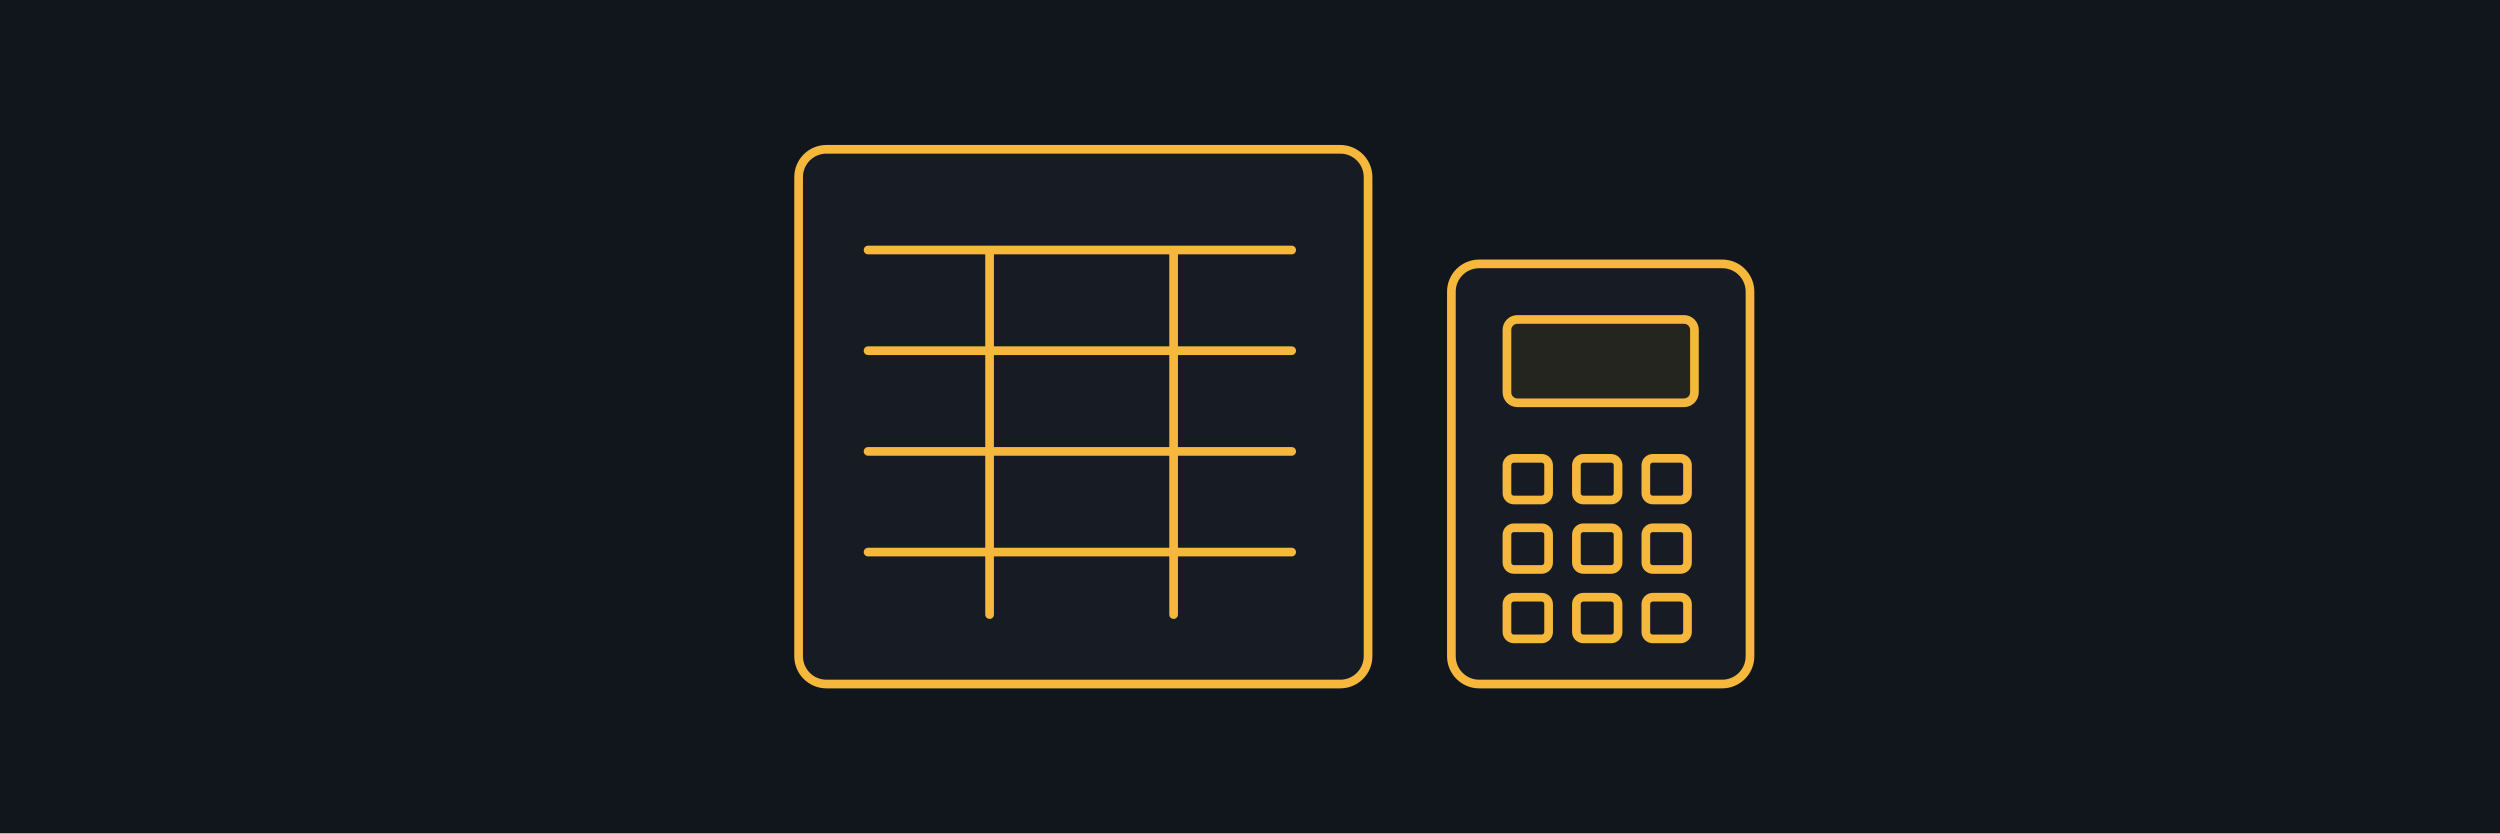
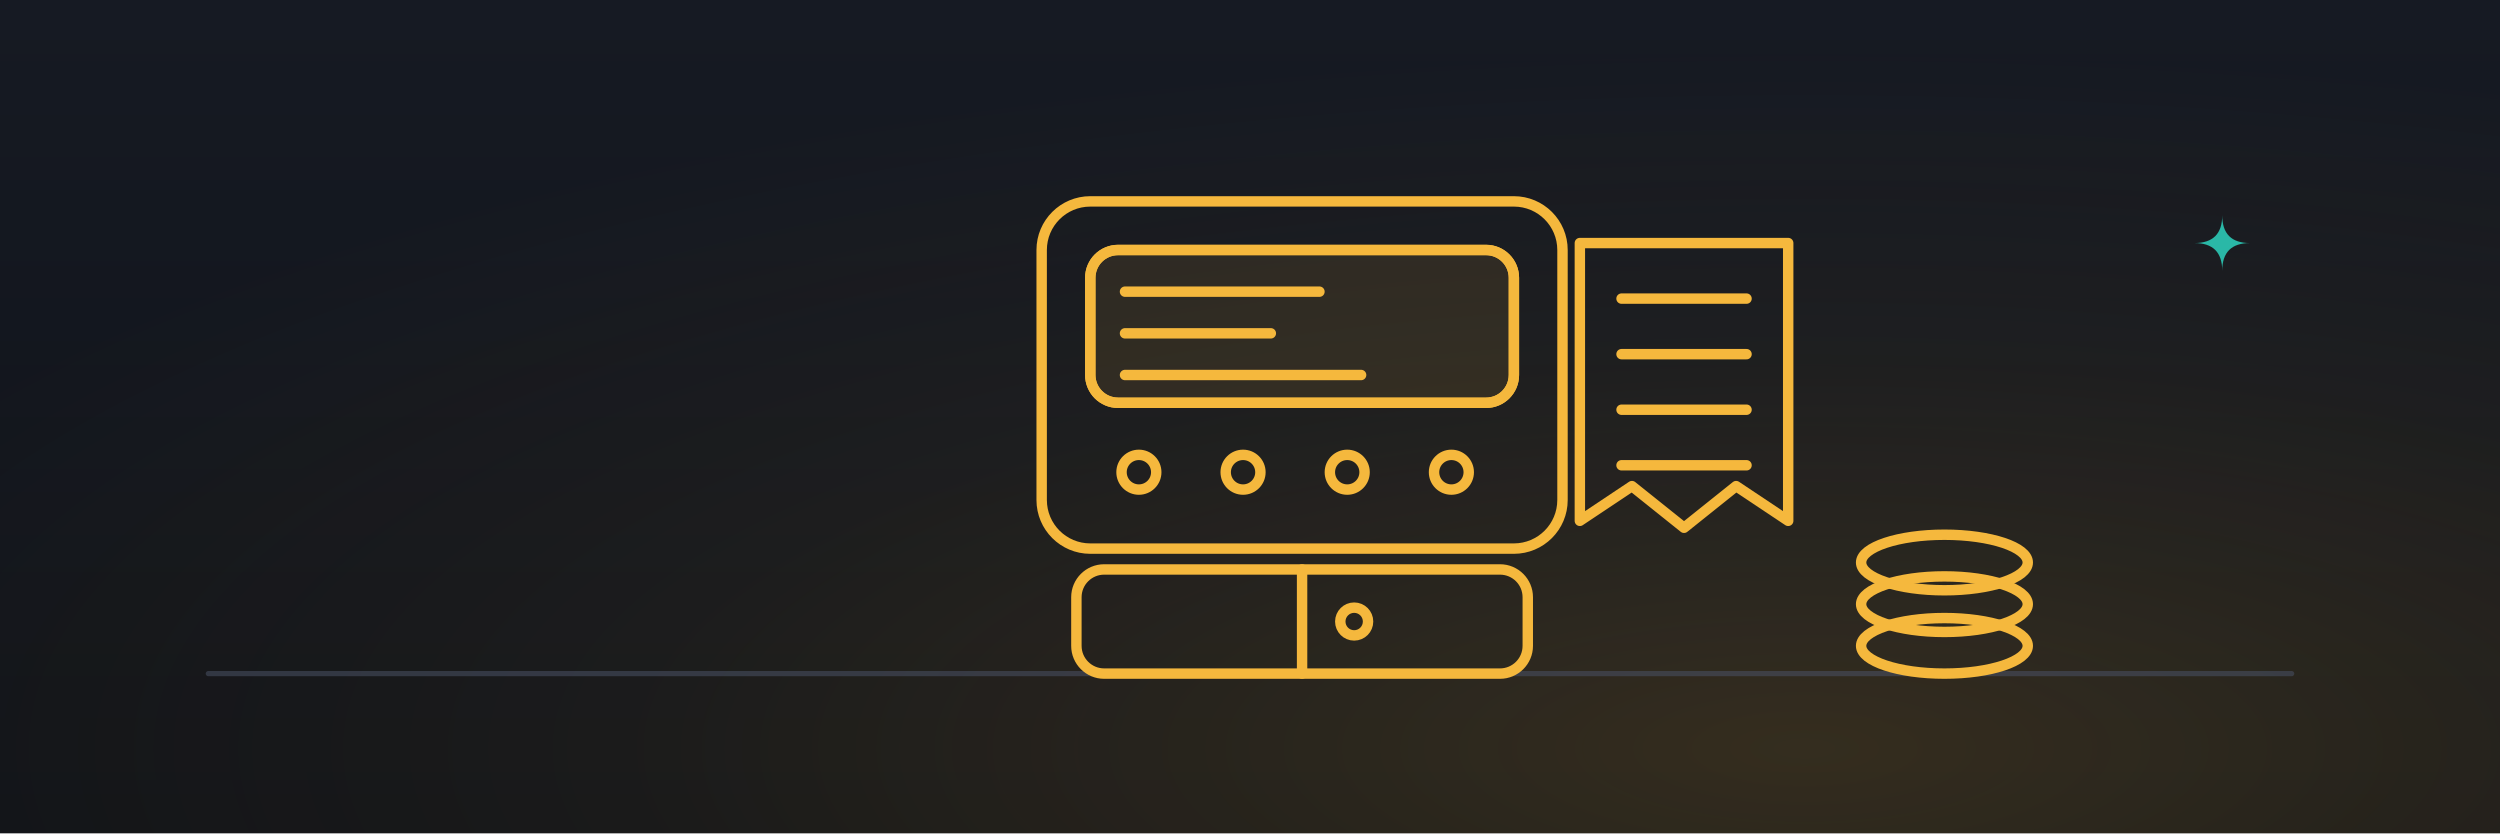
- <svg xmlns="http://www.w3.org/2000/svg" width="720" height="240" viewBox="0 0 720 240" role="img" aria-labelledby="title">
-   <rect width="720" height="240" fill="#11151C" />
-   <g color="#F5B83D" fill="none" stroke="currentColor" stroke-width="2.5" stroke-linecap="round" stroke-linejoin="round">
-     <rect x="230" y="43" width="164" height="154" rx="8" fill="#171B23" stroke="currentColor" />
-     <path d="M250 72h122M250 101h122M250 130h122M250 159h122M285 72v105M338 72v105" fill="none" stroke="currentColor" />
-     <rect x="418" y="76" width="86" height="121" rx="8" fill="#171B23" stroke="currentColor" />
-     <rect x="434" y="92" width="54" height="24" rx="3" fill="#24251F" stroke="currentColor" />
-     <rect x="434" y="132" width="12" height="12" rx="2" fill="none" stroke="currentColor" />
-     <rect x="454" y="132" width="12" height="12" rx="2" fill="none" stroke="currentColor" />
-     <rect x="474" y="132" width="12" height="12" rx="2" fill="none" stroke="currentColor" />
-     <rect x="434" y="152" width="12" height="12" rx="2" fill="none" stroke="currentColor" />
-     <rect x="454" y="152" width="12" height="12" rx="2" fill="none" stroke="currentColor" />
-     <rect x="474" y="152" width="12" height="12" rx="2" fill="none" stroke="currentColor" />
-     <rect x="434" y="172" width="12" height="12" rx="2" fill="none" stroke="currentColor" />
-     <rect x="454" y="172" width="12" height="12" rx="2" fill="none" stroke="currentColor" />
-     <rect x="474" y="172" width="12" height="12" rx="2" fill="none" stroke="currentColor" />
+ <svg xmlns="http://www.w3.org/2000/svg" width="720" height="240" viewBox="0 0 720 240" role="img">
+   <defs>
+     <linearGradient id="bg" x1="0" y1="0" x2="0" y2="1">
+       <stop offset="0" stop-color="#161A23" />
+       <stop offset="1" stop-color="#0F1218" />
+     </linearGradient>
+     <radialGradient id="g-F5B83D" cx="0.72" cy="0.9" r="0.85">
+       <stop offset="0" stop-color="#F5B83D" stop-opacity="0.16" />
+       <stop offset="0.55" stop-color="#F5B83D" stop-opacity="0.05" />
+       <stop offset="1" stop-color="#F5B83D" stop-opacity="0" />
+     </radialGradient>
+   </defs>
+   <rect width="720" height="240" fill="url(#bg)" />
+   <rect width="720" height="240" fill="url(#g-F5B83D)" />
+   <path d="M60 194 H 660" stroke="#4A5164" stroke-opacity="0.55" stroke-width="1.5" stroke-linecap="round" />
+   <g fill="none" stroke="#F5B83D" stroke-width="3" stroke-linecap="round" stroke-linejoin="round">
+     <g fill="none" stroke="#F5B83D" stroke-width="3" stroke-opacity="1.0" stroke-linecap="round" stroke-linejoin="round">
+       <rect x="300" y="58" width="150" height="100" rx="14" />
+       <rect x="314" y="72" width="122" height="44" rx="8" />
+       <rect x="314" y="72" width="122" height="44" rx="8" fill="#F5B83D" fill-opacity="0.10" />
+       <line x1="324" y1="84" x2="380" y2="84" />
+       <line x1="324" y1="96" x2="366" y2="96" />
+       <line x1="324" y1="108" x2="392" y2="108" />
+       <circle cx="328" cy="136" r="5" />
+       <circle cx="358" cy="136" r="5" />
+       <circle cx="388" cy="136" r="5" />
+       <circle cx="418" cy="136" r="5" />
+       <rect x="310" y="164" width="130" height="30" rx="8" />
+       <line x1="375" y1="164" x2="375" y2="194" />
+       <circle cx="390" cy="179" r="4" />
+       <path d="M 455 70 L 515 70 L 515 150 L 500 140 L 485 152 L 470 140 L 455 150 Z" />
+       <line x1="467" y1="86" x2="503" y2="86" />
+       <line x1="467" y1="102" x2="503" y2="102" />
+       <line x1="467" y1="118" x2="503" y2="118" />
+       <line x1="467" y1="134" x2="503" y2="134" />
+       <ellipse cx="560" cy="186" rx="24" ry="8" />
+       <ellipse cx="560" cy="174" rx="24" ry="8" />
+       <ellipse cx="560" cy="162" rx="24" ry="8" />
+     </g>
  </g>
+   <path d="M 640 62 Q 640 70 648 70 Q 640 70 640 78 Q 640 70 632 70 Q 640 70 640 62" fill="#2DD4BF" fill-opacity="0.85" stroke="none" />
</svg>
